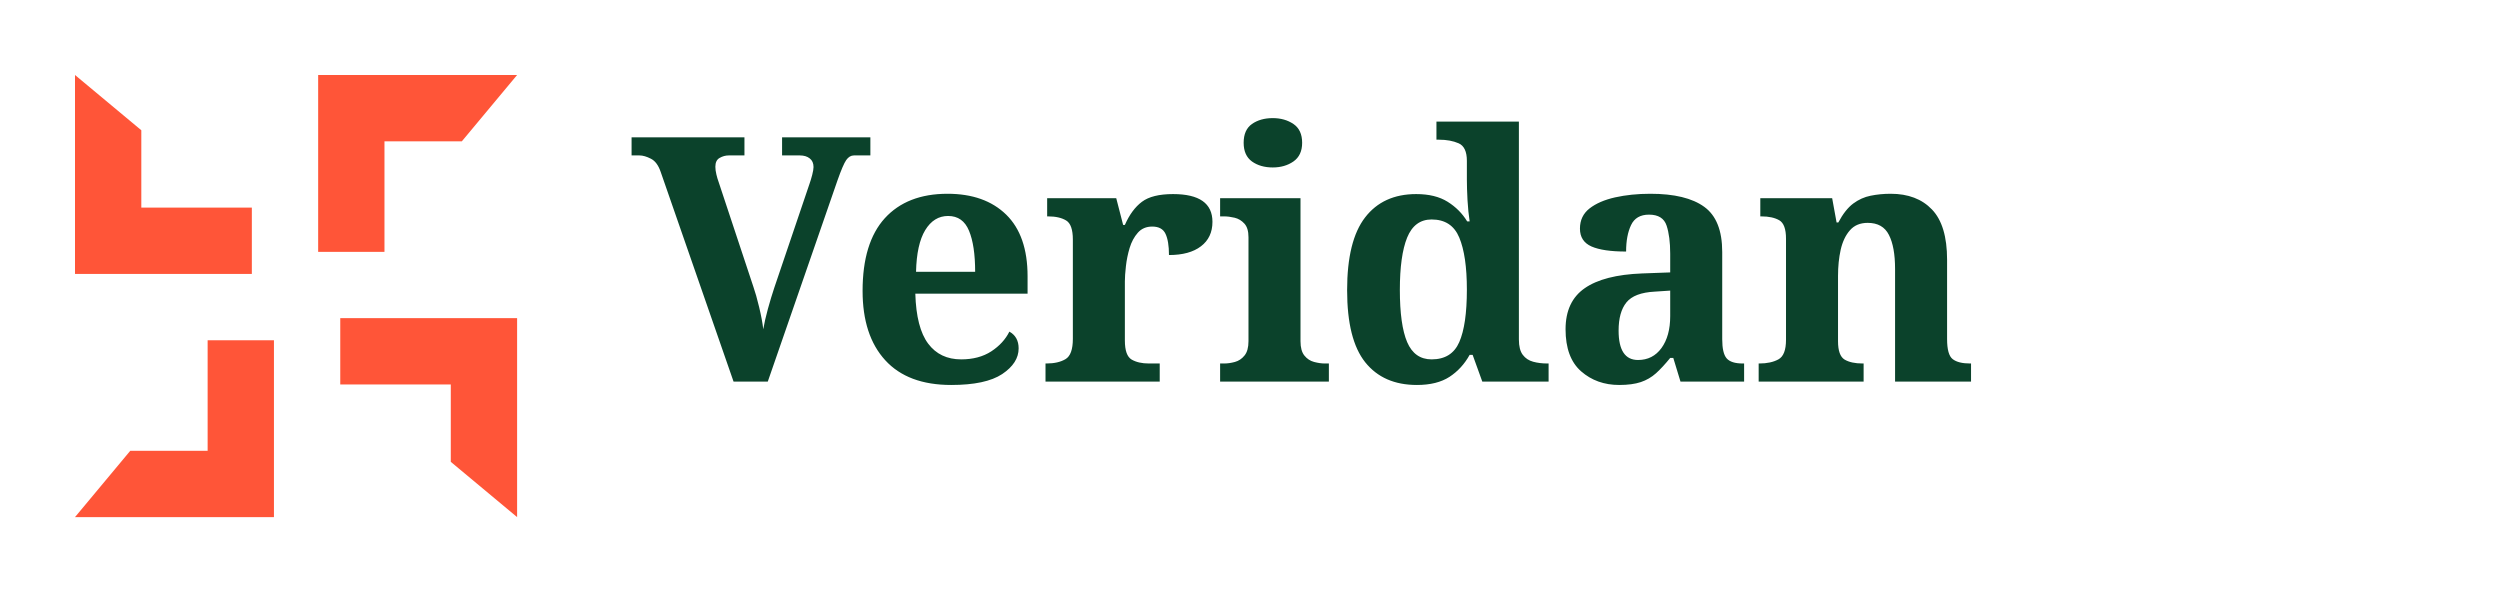
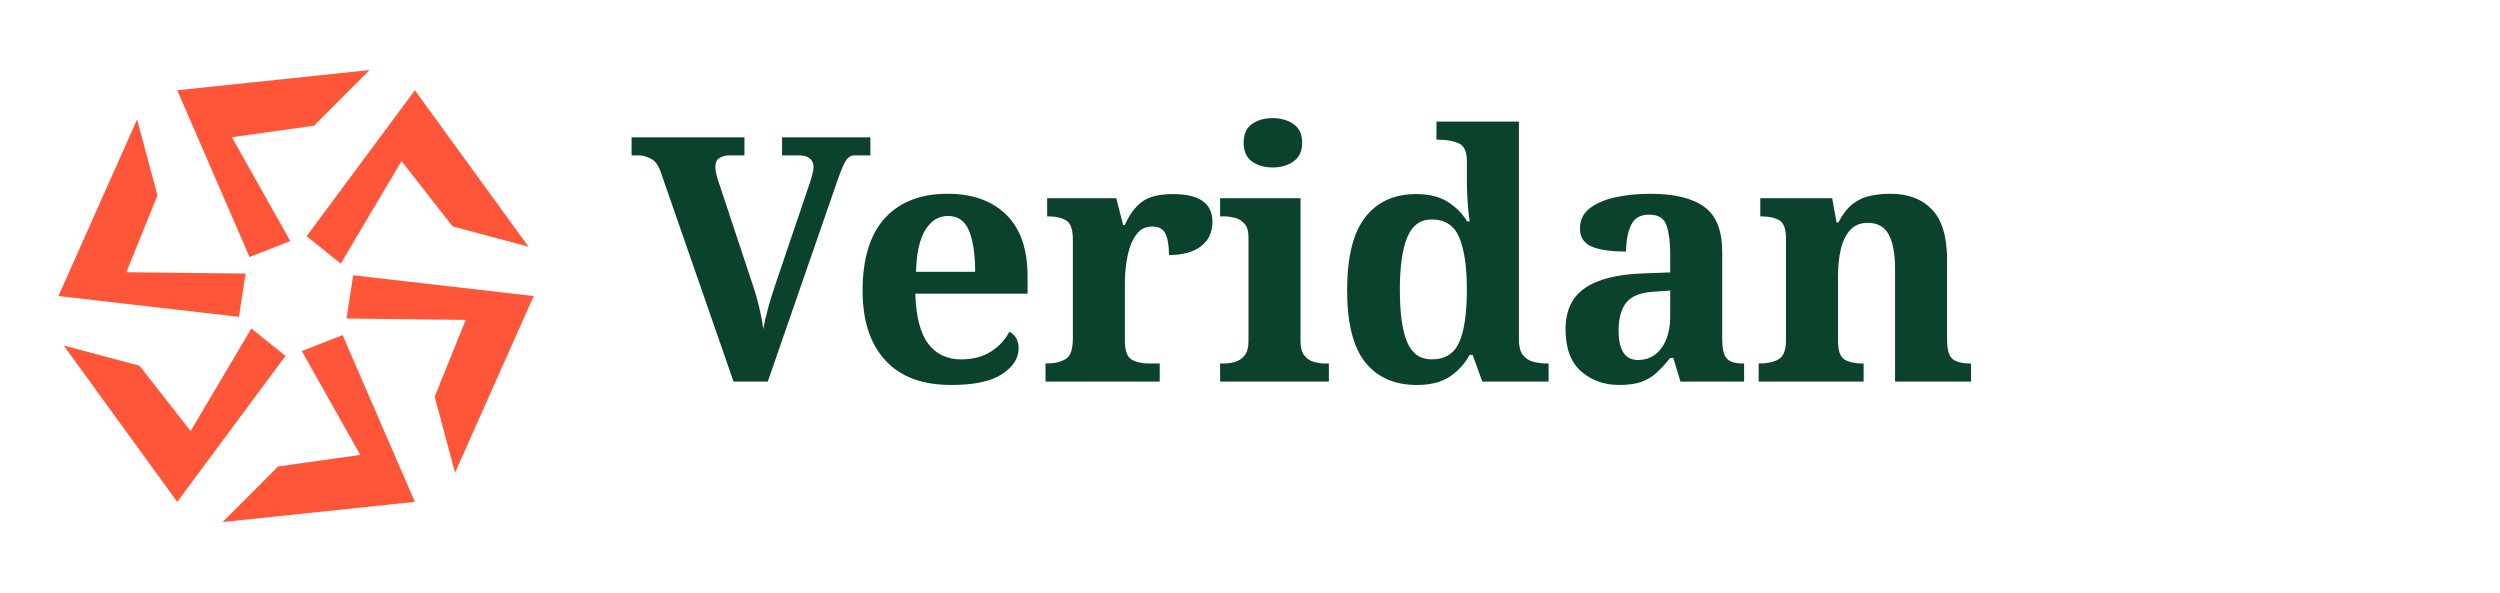
<svg xmlns="http://www.w3.org/2000/svg" viewBox="0 0 380 90" fill="none">
  <g transform="translate(45, 45) scale(0.42)">
-     <path d="M 8,-16 V -80 H 80 L 60,-56 H 32 V -16 Z" fill="#FF5538" transform="rotate(0)" />
-     <path d="M 8,-16 V -80 H 80 L 60,-56 H 32 V -16 Z" fill="#FF5538" transform="rotate(90)" />
-     <path d="M 8,-16 V -80 H 80 L 60,-56 H 32 V -16 Z" fill="#FF5538" transform="rotate(180)" />
-     <path d="M 8,-16 V -80 H 80 L 60,-56 H 32 V -16 Z" fill="#FF5538" transform="rotate(270)" />
+     <path d="M 20.67,-7.52 L 86.00,0.00 L 57.54,63.91 L 50.16,36.44 L 61.40,8.63 L 18.27,8.14 Z" fill="#FF5538" transform="rotate(0)" />
+     <path d="M 20.67,-7.52 L 86.00,0.00 L 57.54,63.91 L 50.16,36.44 L 61.40,8.63 L 18.27,8.14 Z" fill="#FF5538" transform="rotate(60)" />
+     <path d="M 20.67,-7.52 L 86.00,0.00 L 57.54,63.91 L 50.16,36.44 L 61.40,8.63 L 18.27,8.14 Z" fill="#FF5538" transform="rotate(120)" />
+     <path d="M 20.67,-7.52 L 86.00,0.00 L 57.54,63.91 L 50.16,36.44 L 61.40,8.63 L 18.27,8.14 Z" fill="#FF5538" transform="rotate(180)" />
+     <path d="M 20.67,-7.52 L 86.00,0.00 L 57.54,63.91 L 50.16,36.44 L 61.40,8.63 L 18.27,8.14 Z" fill="#FF5538" transform="rotate(240)" />
+     <path d="M 20.67,-7.52 L 86.00,0.00 L 57.54,63.91 L 50.16,36.44 L 61.40,8.63 L 18.27,8.14 Z" fill="#FF5538" transform="rotate(300)" />
  </g>
  <text x="96" y="58" font-family="'Instrument Serif', 'Fraunces', 'Playfair Display', Georgia, serif" font-size="52" font-weight="700" fill="#0B422B" letter-spacing="-0.5">Veridan</text>
</svg>
